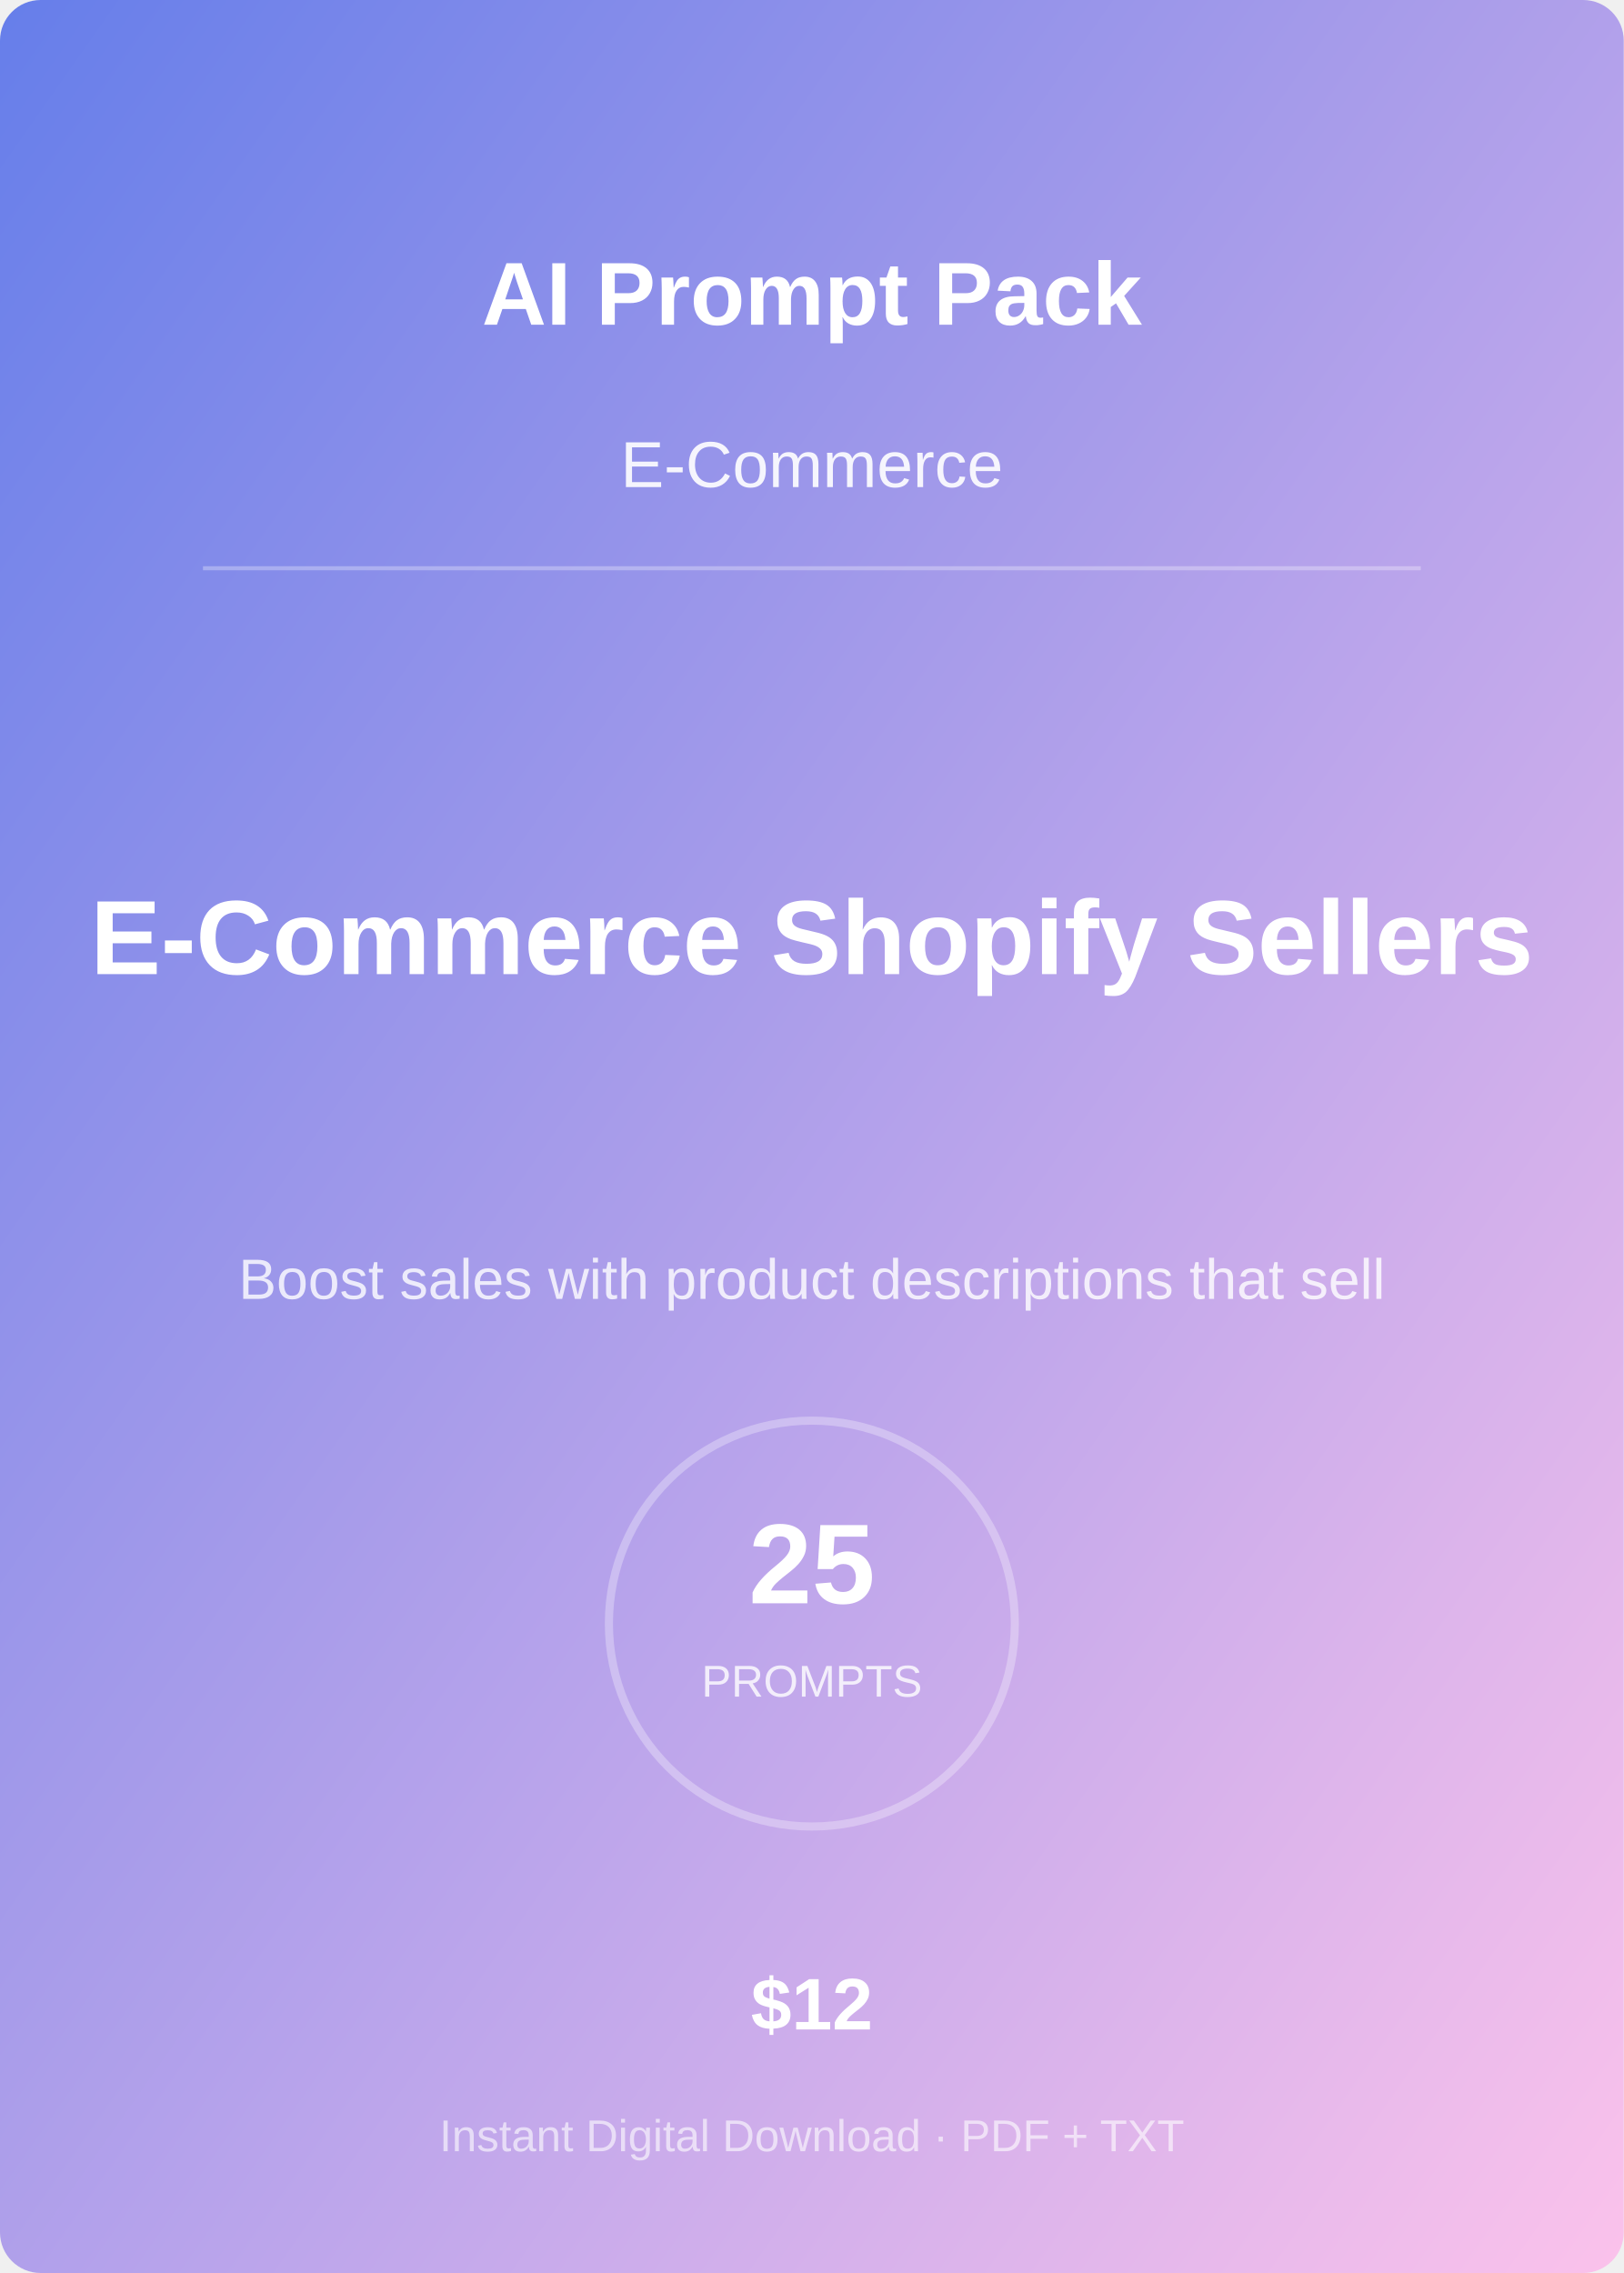
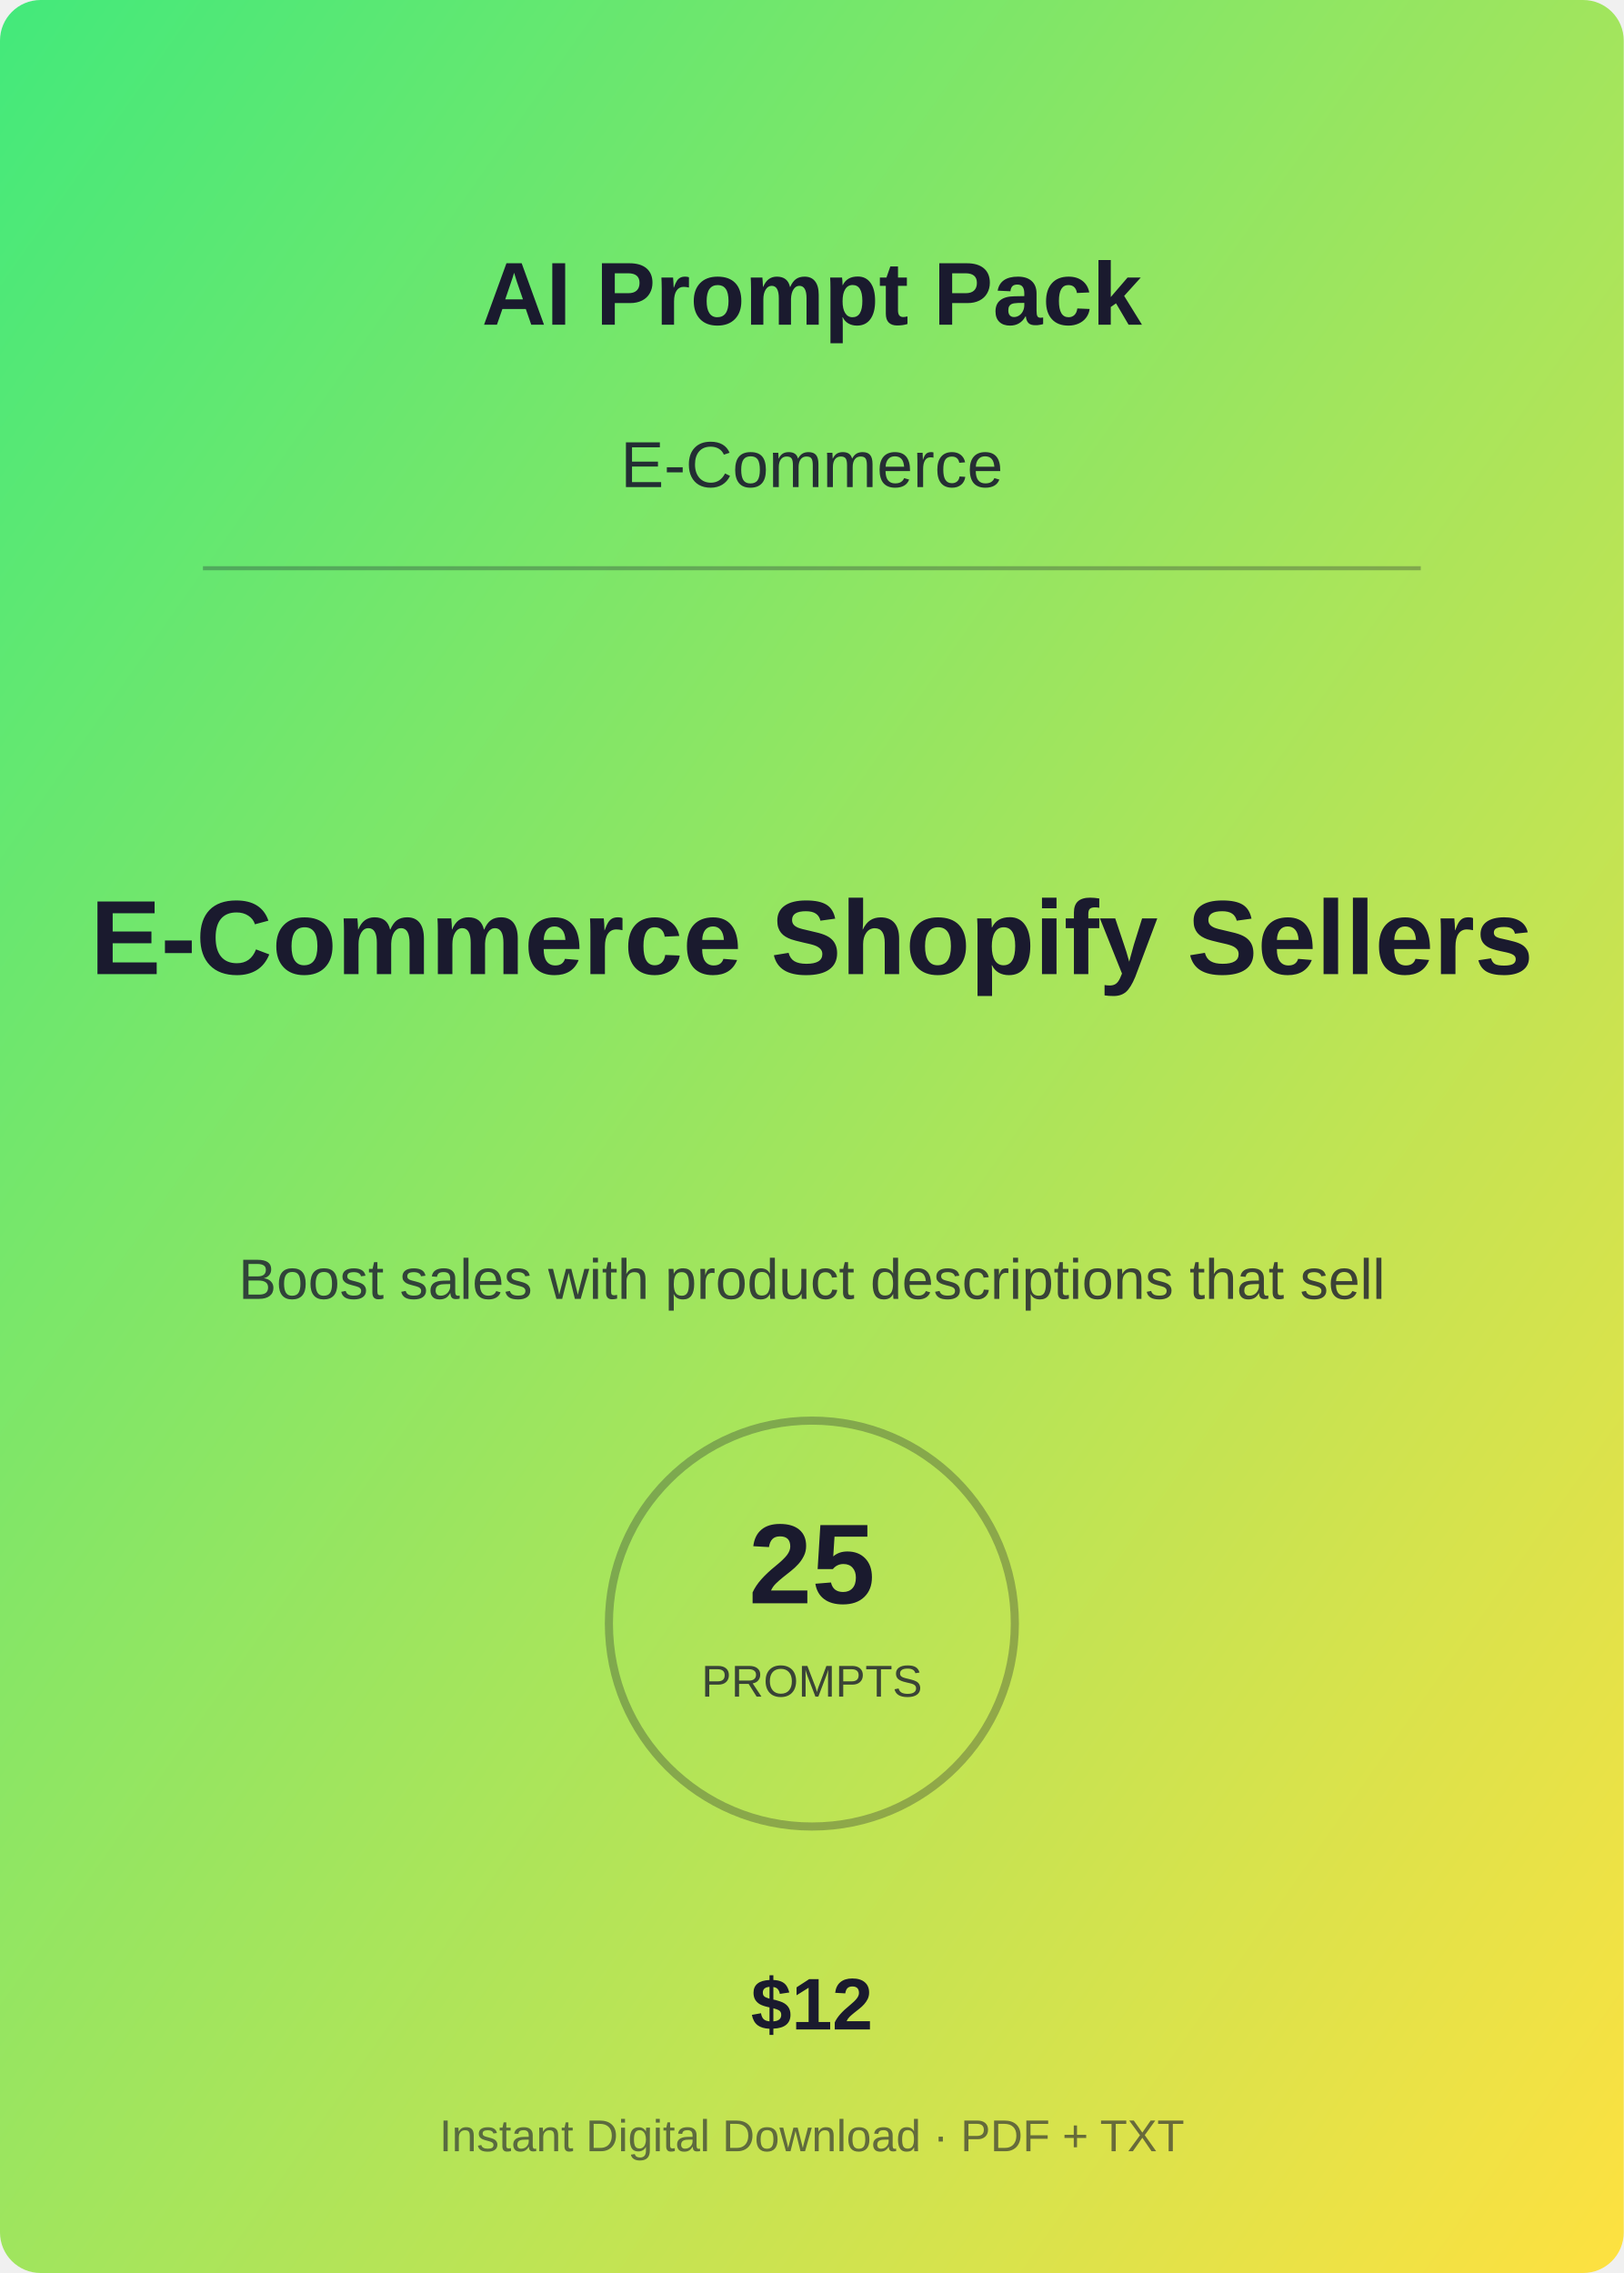
<svg xmlns="http://www.w3.org/2000/svg" viewBox="0 0 400 560">
  <defs>
    <linearGradient id="bg" x1="0%" y1="0%" x2="100%" y2="100%">
-       <stop offset="0%" style="stop-color:#667eea" />
-       <stop offset="100%" style="stop-color:#fbc2eb" />
+       <stop offset="0%" style="stop-color:#43e97b" />
+       <stop offset="100%" style="stop-color:#fee140" />
    </linearGradient>
  </defs>
  <rect width="400" height="560" fill="url(#bg)" rx="10" />
-   <text x="200" y="80" text-anchor="middle" font-family="Arial,sans-serif" font-size="22" font-weight="bold" fill="#fff">AI Prompt Pack</text>
-   <text x="200" y="120" text-anchor="middle" font-family="Arial,sans-serif" font-size="16" fill="#fff" opacity="0.9">E-Commerce</text>
-   <line x1="50" y1="140" x2="350" y2="140" stroke="#fff" stroke-width="1" opacity="0.3" />
-   <text x="200" y="240" text-anchor="middle" font-family="Arial,sans-serif" font-size="26" font-weight="bold" fill="#fff">E-Commerce Shopify Sellers</text>
-   <text x="200" y="320" text-anchor="middle" font-family="Arial,sans-serif" font-size="14" fill="#fff" opacity="0.8">Boost sales with product descriptions that sell</text>
-   <circle cx="200" cy="400" r="50" fill="none" stroke="#fff" stroke-width="2" opacity="0.3" />
-   <text x="200" y="395" text-anchor="middle" font-family="Arial,sans-serif" font-size="28" font-weight="bold" fill="#fff">25</text>
-   <text x="200" y="418" text-anchor="middle" font-family="Arial,sans-serif" font-size="11" fill="#fff" opacity="0.8">PROMPTS</text>
-   <text x="200" y="500" text-anchor="middle" font-family="Arial,sans-serif" font-size="18" font-weight="bold" fill="#fff">$12</text>
-   <text x="200" y="530" text-anchor="middle" font-family="Arial,sans-serif" font-size="11" fill="#fff" opacity="0.6">Instant Digital Download · PDF + TXT</text>
+   <text x="200" y="80" text-anchor="middle" font-family="Arial,sans-serif" font-size="22" font-weight="bold" fill="#1a1a2e">AI Prompt Pack</text>
+   <text x="200" y="120" text-anchor="middle" font-family="Arial,sans-serif" font-size="16" fill="#1a1a2e" opacity="0.9">E-Commerce</text>
+   <line x1="50" y1="140" x2="350" y2="140" stroke="#1a1a2e" stroke-width="1" opacity="0.3" />
+   <text x="200" y="240" text-anchor="middle" font-family="Arial,sans-serif" font-size="26" font-weight="bold" fill="#1a1a2e">E-Commerce Shopify Sellers</text>
+   <text x="200" y="320" text-anchor="middle" font-family="Arial,sans-serif" font-size="14" fill="#1a1a2e" opacity="0.8">Boost sales with product descriptions that sell</text>
+   <circle cx="200" cy="400" r="50" fill="none" stroke="#1a1a2e" stroke-width="2" opacity="0.3" />
+   <text x="200" y="395" text-anchor="middle" font-family="Arial,sans-serif" font-size="28" font-weight="bold" fill="#1a1a2e">25</text>
+   <text x="200" y="418" text-anchor="middle" font-family="Arial,sans-serif" font-size="11" fill="#1a1a2e" opacity="0.8">PROMPTS</text>
+   <text x="200" y="500" text-anchor="middle" font-family="Arial,sans-serif" font-size="18" font-weight="bold" fill="#1a1a2e">$12</text>
+   <text x="200" y="530" text-anchor="middle" font-family="Arial,sans-serif" font-size="11" fill="#1a1a2e" opacity="0.6">Instant Digital Download · PDF + TXT</text>
</svg>
